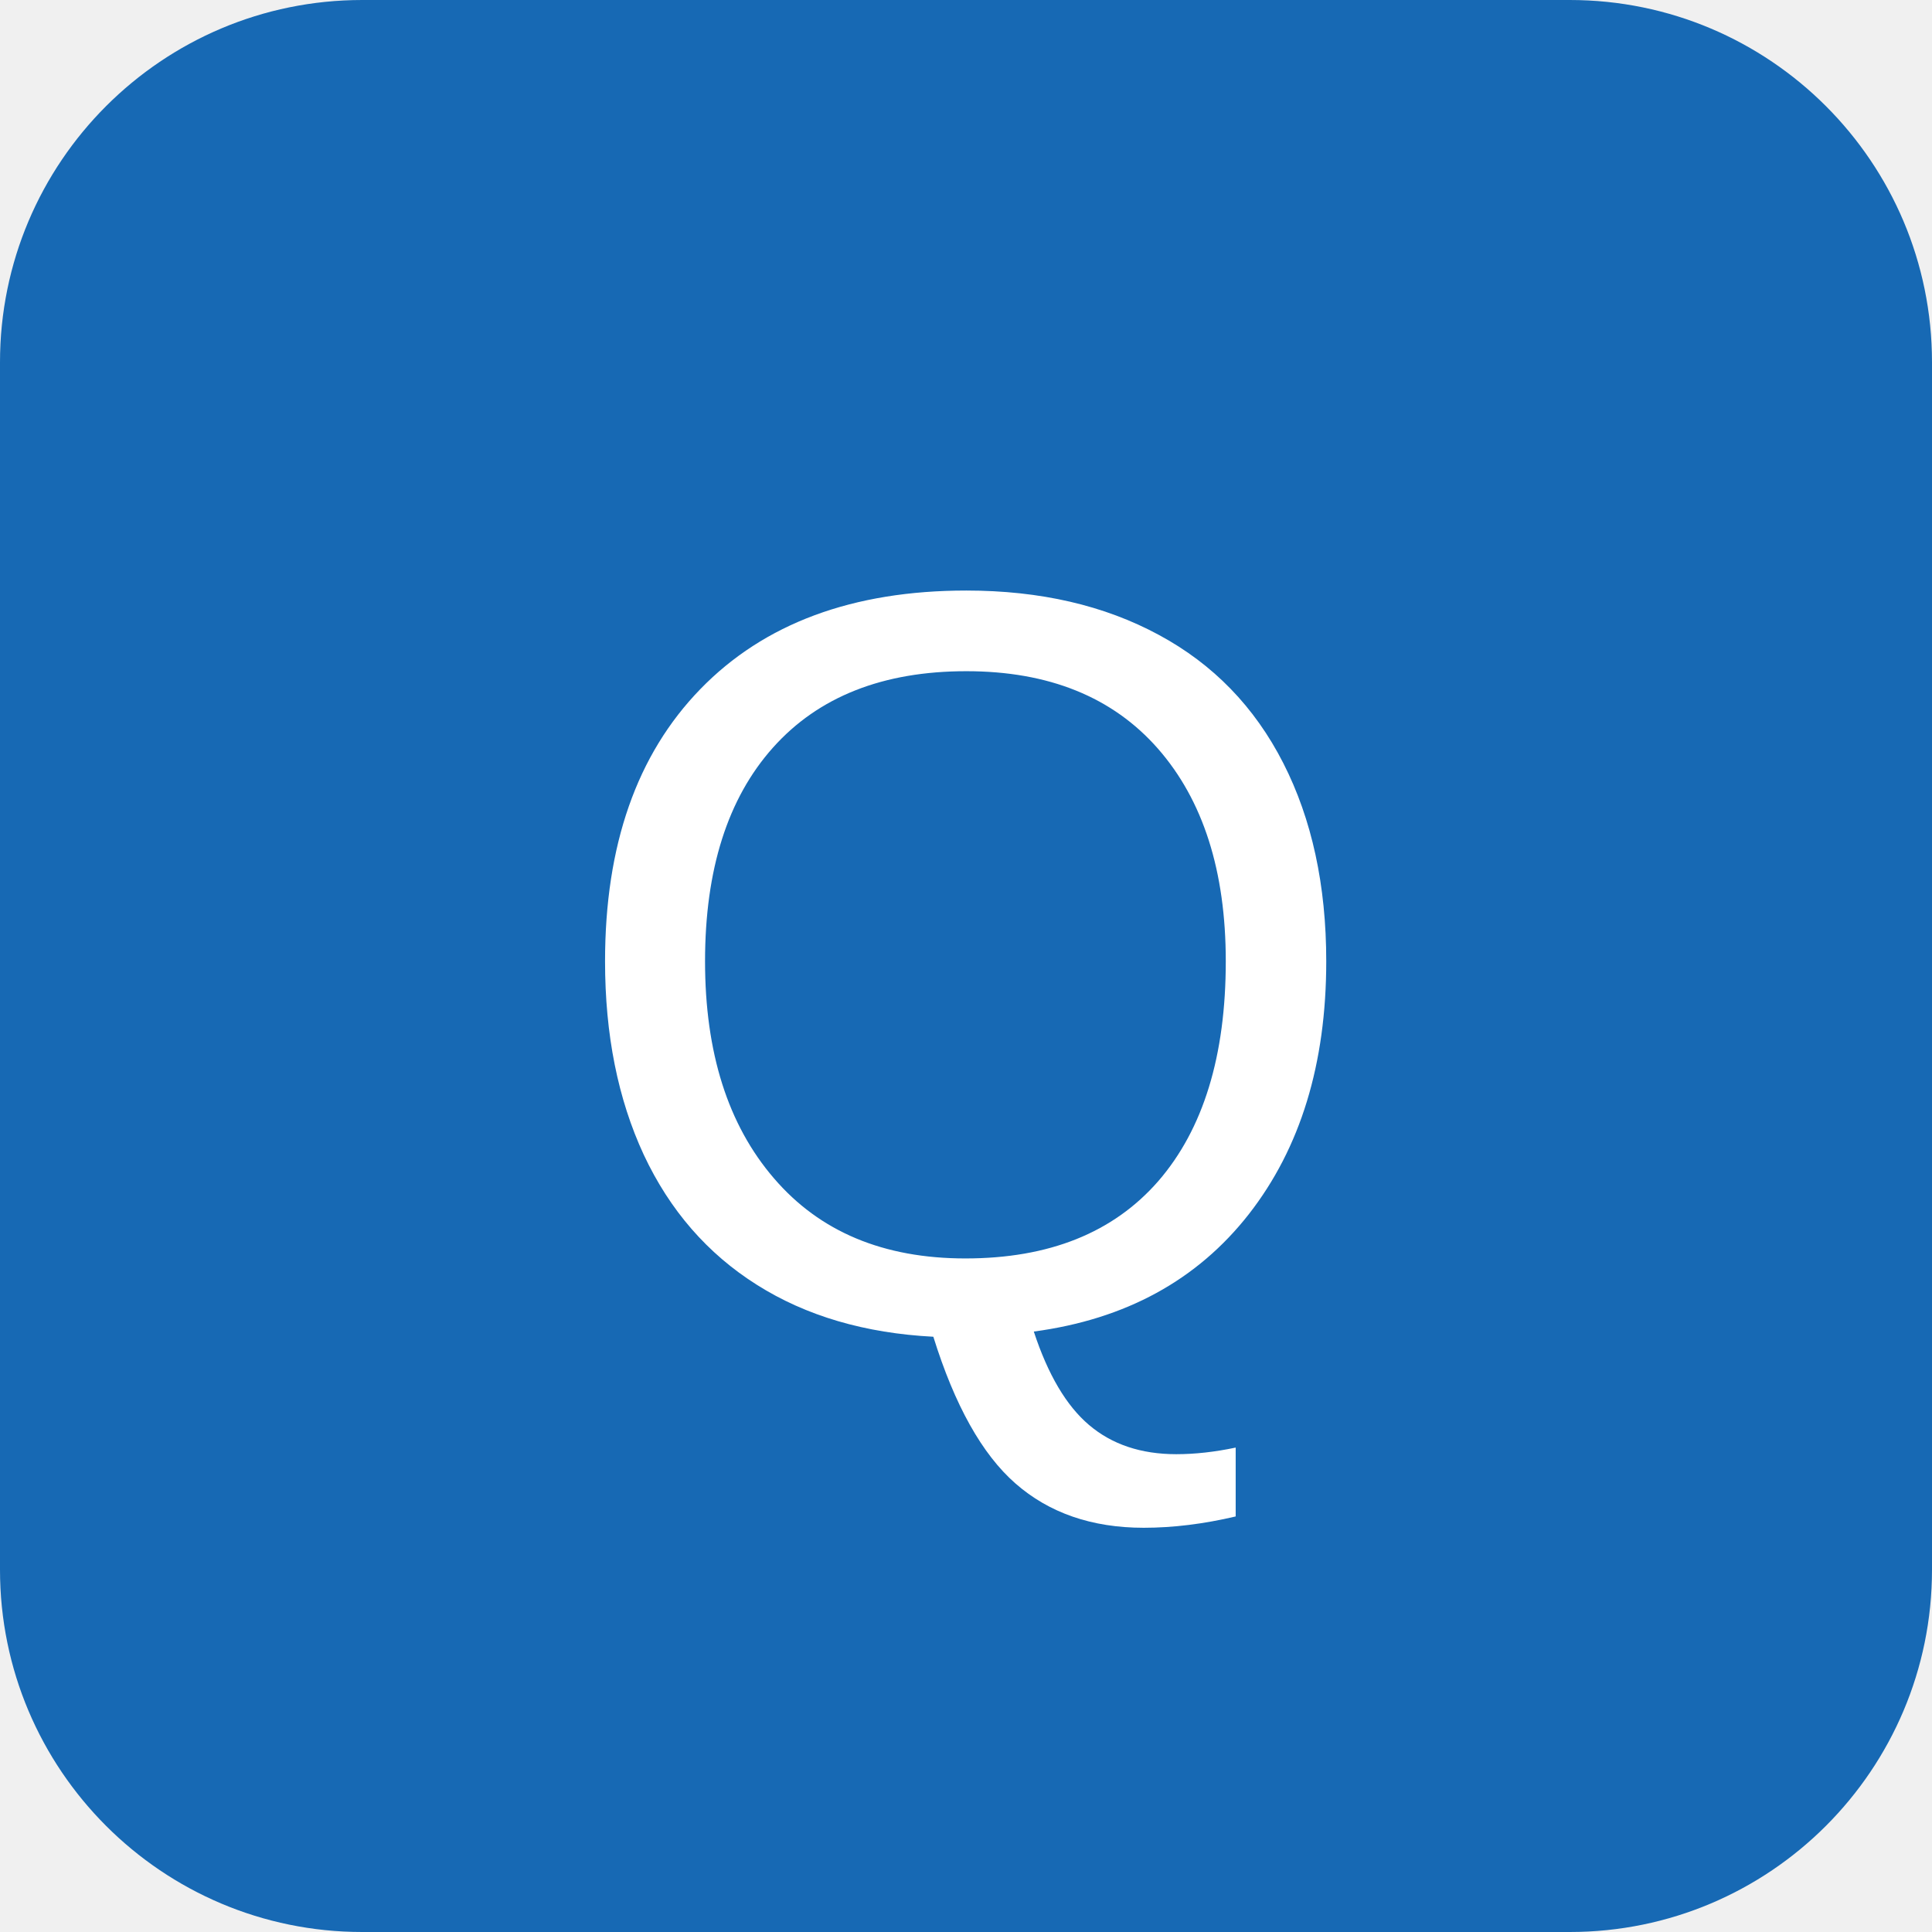
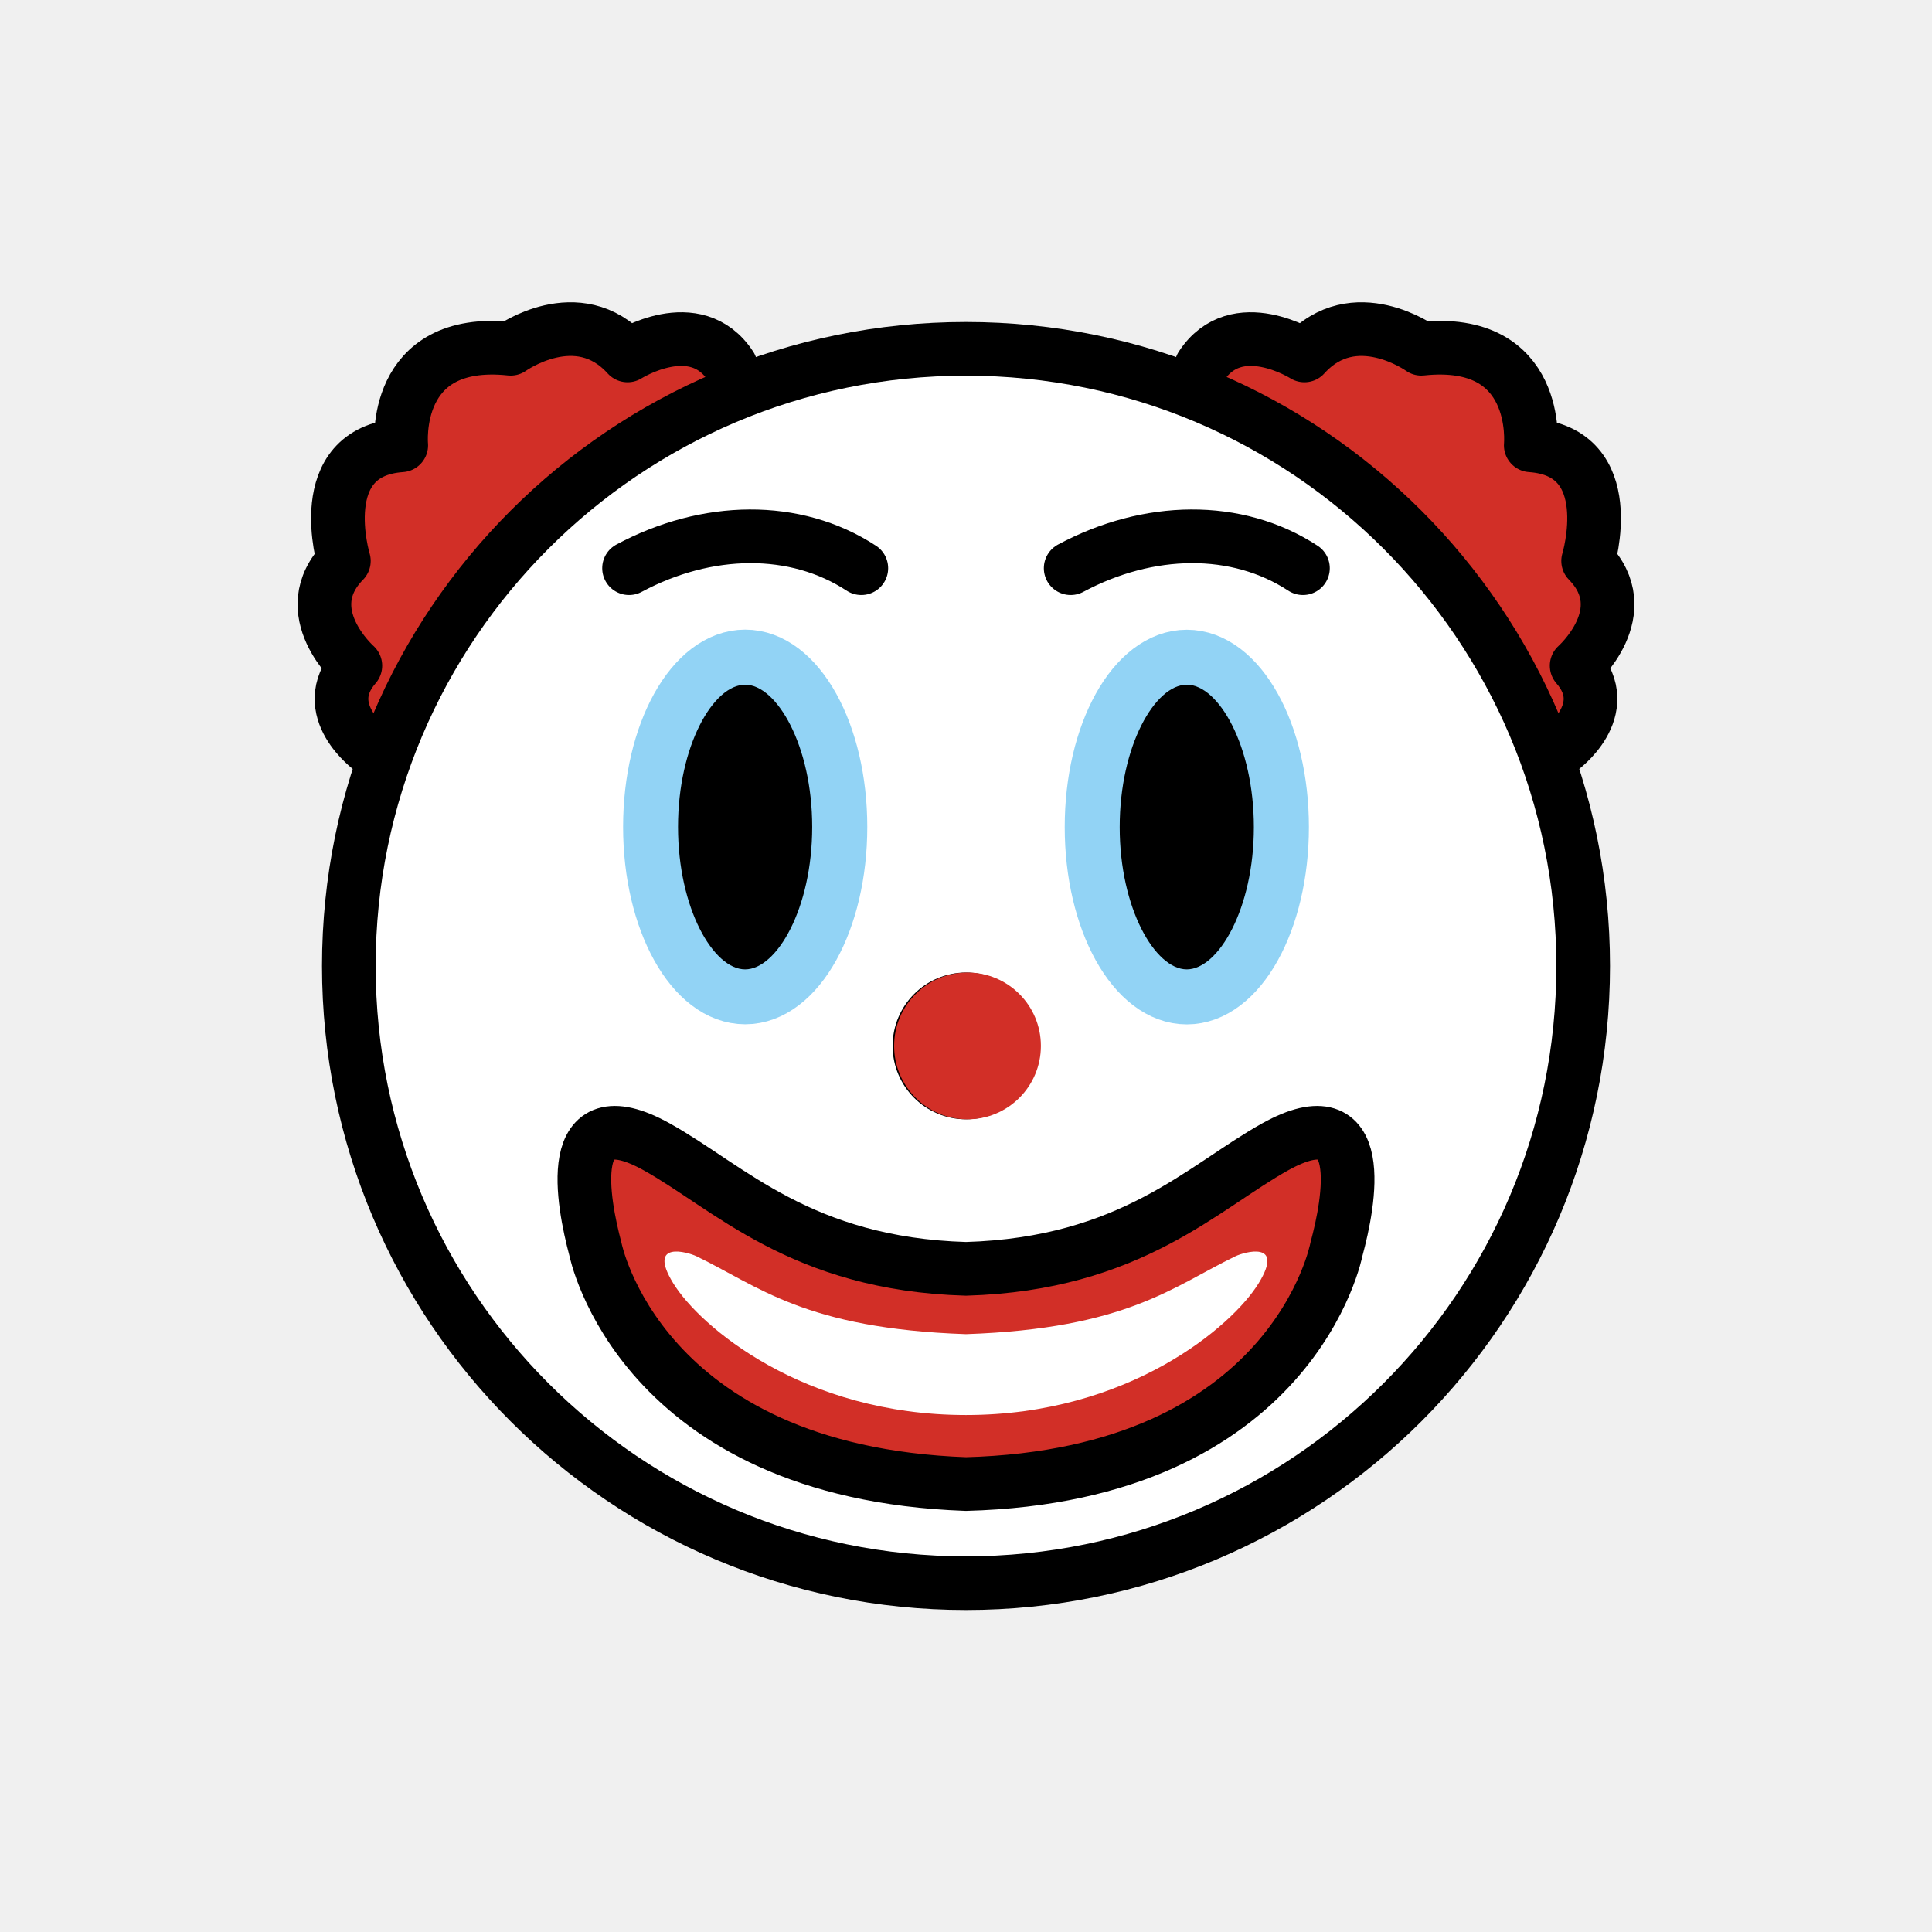
- <svg xmlns="http://www.w3.org/2000/svg" viewBox="0 0 64 64">
-   <rect width="64" height="64" rx="12" fill="#1769b4" />
-   <text x="32" y="44" text-anchor="middle" font-family="Arial,sans-serif" font-size="35" fill="white">Q</text>
+ <svg xmlns="http://www.w3.org/2000/svg" id="emoji" viewBox="0 0 72 72">
+   <g id="color">
+     <path fill="#D22F27" d="M13.845,27.933c0,0-2.047-1.468-0.602-3.124c0,0-2.279-2.013-0.428-3.904 c0,0-1.238-4.073,2.138-4.309c0,0-0.39-4.072,4.079-3.599c0,0,2.502-1.802,4.356,0.249c0,0,2.532-1.608,3.843,0.403" />
+     <path fill="#D22F27" d="M58.155,27.933c0,0,2.047-1.468,0.602-3.124c0,0,2.279-2.013,0.428-3.904 c0,0,1.238-4.073-2.138-4.309c0,0,0.39-4.072-4.079-3.599c0,0-2.502-1.802-4.356,0.249c0,0-2.532-1.608-3.843,0.403" />
+     <circle cx="36" cy="36" r="23" fill="#FFFFFF" />
+     <path fill="#D22F27" d="M49.807,46.546c0,0-1.58,8.43-13.81,8.76c-12.18-0.44-13.81-8.76-13.81-8.76 c-0.46-1.73-1.24-5.76,2.28-3.81c2.7,1.5,5.38,4.37,11.53,4.55c6.16-0.18,8.83-3.05,11.53-4.55 C51.047,40.786,50.277,44.816,49.807,46.546z" />
+     <path fill="#FFFFFF" d="M35.998,52.734c-6.062,0-9.93-3.31-10.911-4.915s0.55-1.155,0.866-1.003 c2.314,1.116,4.041,2.698,10.045,2.904 M35.998,52.734c6.062,0,9.93-3.31,10.911-4.915s-0.55-1.155-0.866-1.003 c-2.314,1.116-4.041,2.698-10.045,2.904" />
+   </g>
+   <g id="hair" />
+   <g id="skin" />
+   <g id="skin-shadow" />
+   <g id="line">
+     <path fill="none" stroke="#000000" stroke-linecap="round" stroke-linejoin="round" stroke-miterlimit="10" stroke-width="2" d="M23.443,21.175c2.899-1.554,6.194-1.613,8.656,0" />
+     <path fill="none" stroke="#000000" stroke-linecap="round" stroke-linejoin="round" stroke-miterlimit="10" stroke-width="2" d="M39.901,21.175c2.899-1.554,6.194-1.613,8.656,0" />
+     <path fill="none" stroke="#000000" stroke-linecap="round" stroke-linejoin="round" stroke-miterlimit="10" stroke-width="2" d="M49.808,46.546c0,0-1.58,8.43-13.81,8.76c-12.18-0.44-13.81-8.76-13.81-8.76c-0.46-1.73-1.24-5.76,2.28-3.81 c2.7,1.5,5.38,4.37,11.53,4.55c6.16-0.18,8.83-3.05,11.53-4.55C51.048,40.786,50.278,44.816,49.808,46.546z" />
+     <path fill="none" stroke="#000000" stroke-linecap="round" stroke-linejoin="round" stroke-miterlimit="10" stroke-width="2" d="M13.845,27.933c0,0-2.047-1.468-0.602-3.124c0,0-2.279-2.013-0.428-3.904c0,0-1.238-4.073,2.138-4.309 c0,0-0.39-4.072,4.079-3.599c0,0,2.502-1.802,4.356,0.249c0,0,2.532-1.608,3.843,0.403" />
+     <circle cx="36" cy="36" r="23" fill="none" stroke="#000000" stroke-linecap="round" stroke-linejoin="round" stroke-miterlimit="10" stroke-width="2" />
+     <path fill="none" stroke="#000000" stroke-linecap="round" stroke-linejoin="round" stroke-miterlimit="10" stroke-width="2" d="M58.155,27.933c0,0,2.047-1.468,0.602-3.124c0,0,2.279-2.013,0.428-3.904c0,0,1.238-4.073-2.138-4.309 c0,0,0.39-4.072-4.079-3.599c0,0-2.502-1.802-4.356,0.249c0,0-2.532-1.608-3.843,0.403" />
+     <ellipse cx="27.771" cy="30.818" rx="3.5" ry="6.304" fill="none" stroke="#000000" stroke-miterlimit="10" stroke-width="2" />
+     <ellipse cx="44.229" cy="30.822" rx="3.5" ry="6.304" fill="none" stroke="#000000" stroke-miterlimit="10" stroke-width="2" />
+     <circle cx="36" cy="38.978" r="2.735" />
+   </g>
+   <g id="color-foreground">
+     <ellipse cx="27.771" cy="30.818" rx="3.5" ry="6.304" fill="none" stroke="#92D3F5" stroke-miterlimit="10" stroke-width="2.1" />
+     <ellipse cx="44.229" cy="30.822" rx="3.5" ry="6.304" fill="none" stroke="#92D3F5" stroke-miterlimit="10" stroke-width="2.1" />
+     <path d="M30.268,30.816c0,3.04-1.32,5.31-2.5,5.31s-2.5-2.27-2.5-5.31c0-3.03,1.32-5.3,2.5-5.3S30.268,27.786,30.268,30.816z" />
+     <path d="M46.728,30.826c0,3.03-1.32,5.3-2.5,5.3s-2.5-2.27-2.5-5.3c0-3.04,1.32-5.31,2.5-5.31S46.728,27.786,46.728,30.826z" />
+     <circle cx="36.056" cy="38.978" r="2.735" fill="#D22F27" />
+   </g>
</svg>
